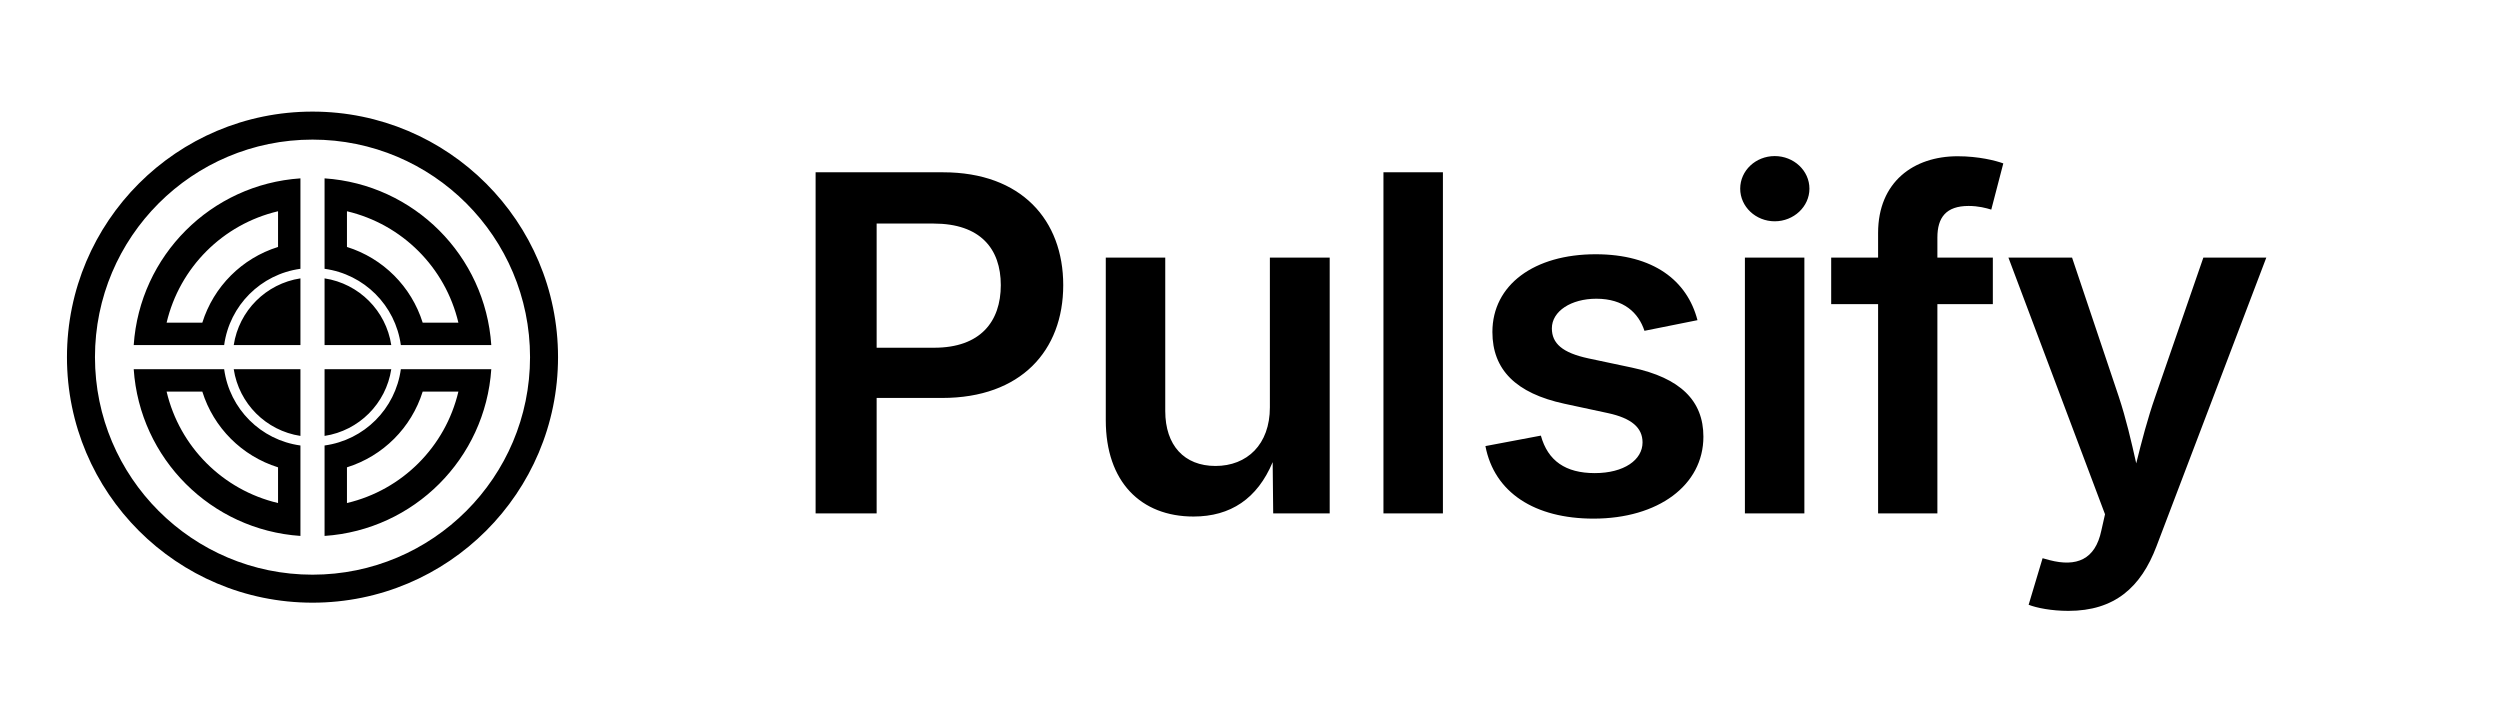
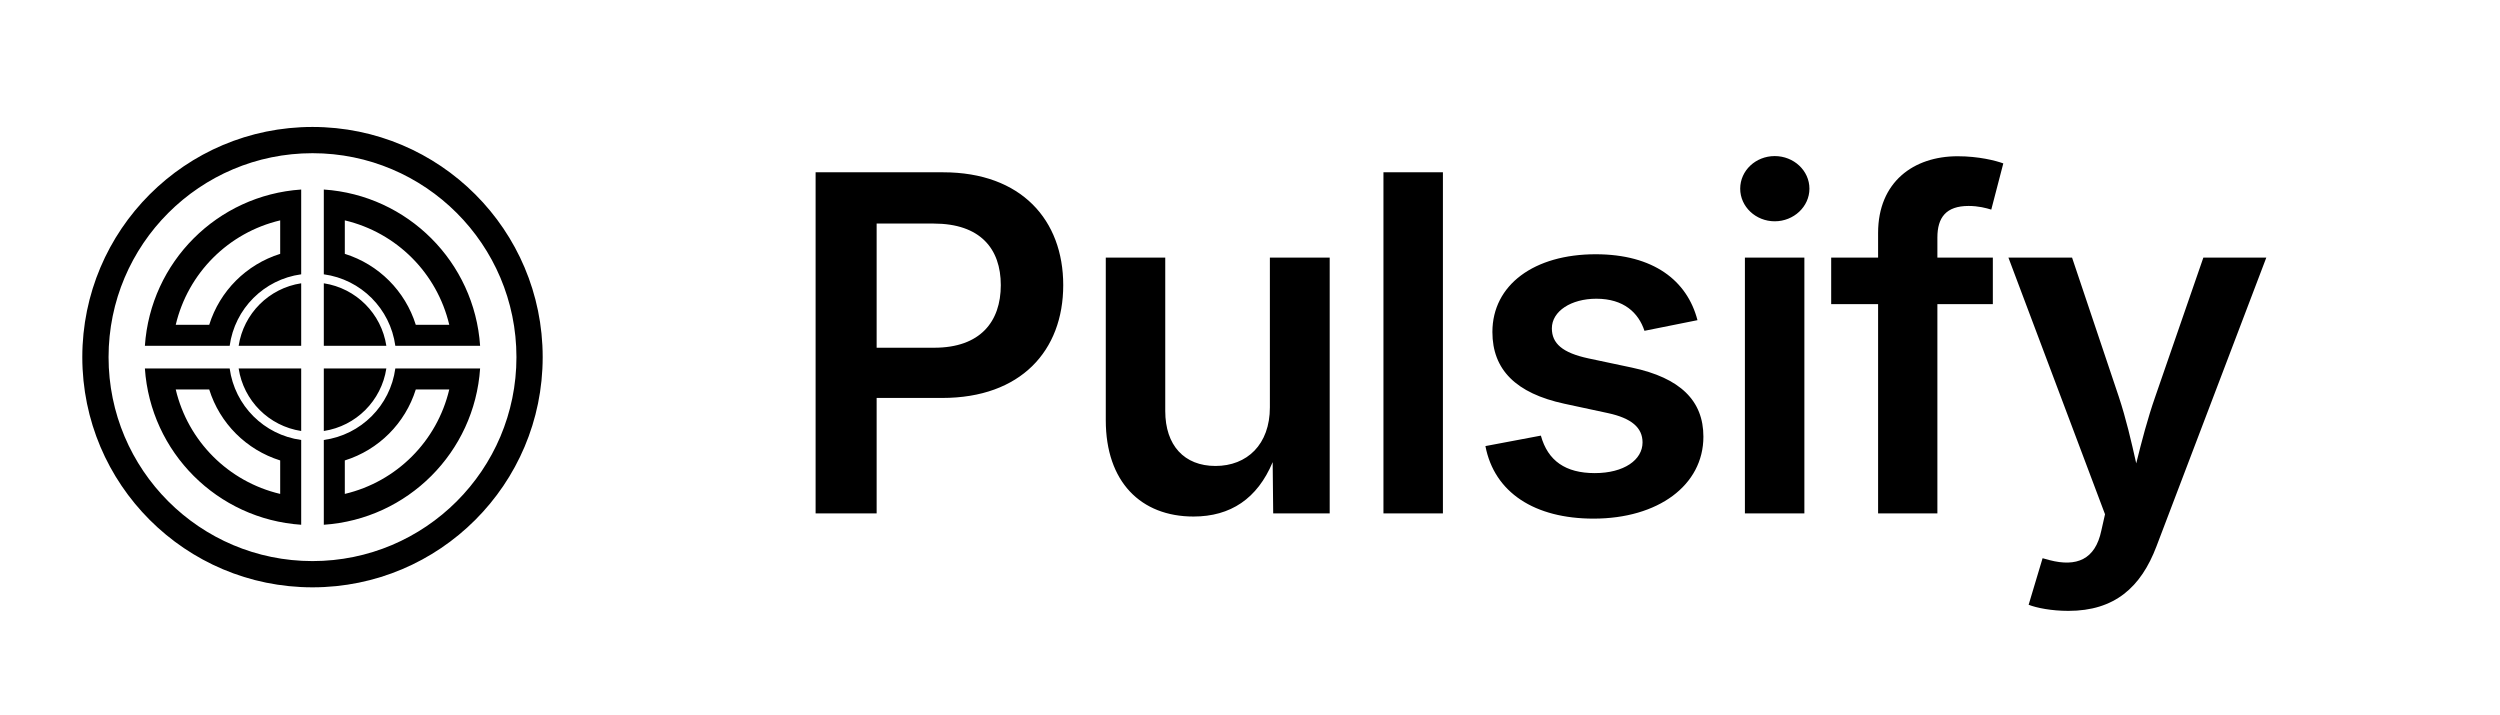
<svg xmlns="http://www.w3.org/2000/svg" viewBox="0 0 224 64" role="img" aria-label="Pulsify">
-   <path fill="currentColor" fill-rule="evenodd" d="M32 0A32 32 0 1 1 31.999 64A32 32 0 0 1 32 0ZM32 3.649A28.351 28.351 0 1 0 32.001 60.351A28.351 28.351 0 0 0 32 3.649ZM33.572 8.699A23.354 23.354 0 0 1 55.301 30.428L43.514 30.428A11.621 11.621 0 0 0 33.572 20.486ZM36.491 12.986A19.537 19.537 0 0 1 51.014 27.509L46.36 27.509A15.046 15.046 0 0 0 36.491 17.64ZM33.572 30.428L33.572 21.734A10.386 10.386 0 0 1 42.266 30.428ZM30.428 8.699A23.354 23.354 0 0 0 8.699 30.428L20.486 30.428A11.621 11.621 0 0 1 30.428 20.486ZM27.509 12.986A19.537 19.537 0 0 0 12.986 27.509L17.64 27.509A15.046 15.046 0 0 1 27.509 17.64ZM30.428 30.428L30.428 21.734A10.386 10.386 0 0 0 21.734 30.428ZM30.428 55.301A23.354 23.354 0 0 1 8.699 33.572L20.486 33.572A11.621 11.621 0 0 0 30.428 43.514ZM27.509 51.014A19.537 19.537 0 0 1 12.986 36.491L17.64 36.491A15.046 15.046 0 0 0 27.509 46.36ZM30.428 33.572L30.428 42.266A10.386 10.386 0 0 1 21.734 33.572ZM33.572 55.301A23.354 23.354 0 0 0 55.301 33.572L43.514 33.572A11.621 11.621 0 0 1 33.572 43.514ZM36.491 51.014A19.537 19.537 0 0 0 51.014 36.491L46.36 36.491A15.046 15.046 0 0 1 36.491 46.36ZM33.572 33.572L33.572 42.266A10.386 10.386 0 0 0 42.266 33.572Z" transform="translate(6 10) scale(.6875)" />
+   <path fill="currentColor" fill-rule="evenodd" d="M32 2A30 30 0 1 1 31.999 62A30 30 0 0 1 32 2ZM32 5.421A26.579 26.579 0 1 0 32.001 58.579A26.579 26.579 0 0 0 32 5.421ZM33.474 10.155A21.895 21.895 0 0 1 53.845 30.526L42.795 30.526A10.895 10.895 0 0 0 33.474 21.205ZM36.211 14.175A18.316 18.316 0 0 1 49.825 27.789L45.462 27.789A14.105 14.105 0 0 0 36.211 18.538ZM33.474 30.526L33.474 22.375A9.737 9.737 0 0 1 41.625 30.526ZM30.526 10.155A21.895 21.895 0 0 0 10.155 30.526L21.205 30.526A10.895 10.895 0 0 1 30.526 21.205ZM27.789 14.175A18.316 18.316 0 0 0 14.175 27.789L18.538 27.789A14.105 14.105 0 0 1 27.789 18.538ZM30.526 30.526L30.526 22.375A9.737 9.737 0 0 0 22.375 30.526ZM30.526 53.845A21.895 21.895 0 0 1 10.155 33.474L21.205 33.474A10.895 10.895 0 0 0 30.526 42.795ZM27.789 49.825A18.316 18.316 0 0 1 14.175 36.211L18.538 36.211A14.105 14.105 0 0 0 27.789 45.462ZM30.526 33.474L30.526 41.625A9.737 9.737 0 0 1 22.375 33.474ZM33.474 53.845A21.895 21.895 0 0 0 53.845 33.474L42.795 33.474A10.895 10.895 0 0 1 33.474 42.795ZM36.211 49.825A18.316 18.316 0 0 0 49.825 36.211L45.462 36.211A14.105 14.105 0 0 1 36.211 45.462ZM33.474 33.474L33.474 41.625A9.737 9.737 0 0 0 41.625 33.474Z" transform="translate(6 10) scale(.6875)" />
  <text x="70" y="46" fill="currentColor" font-family="Inter, Arial, sans-serif" font-size="42" font-weight="600" letter-spacing="-0.84">Pulsify</text>
</svg>
